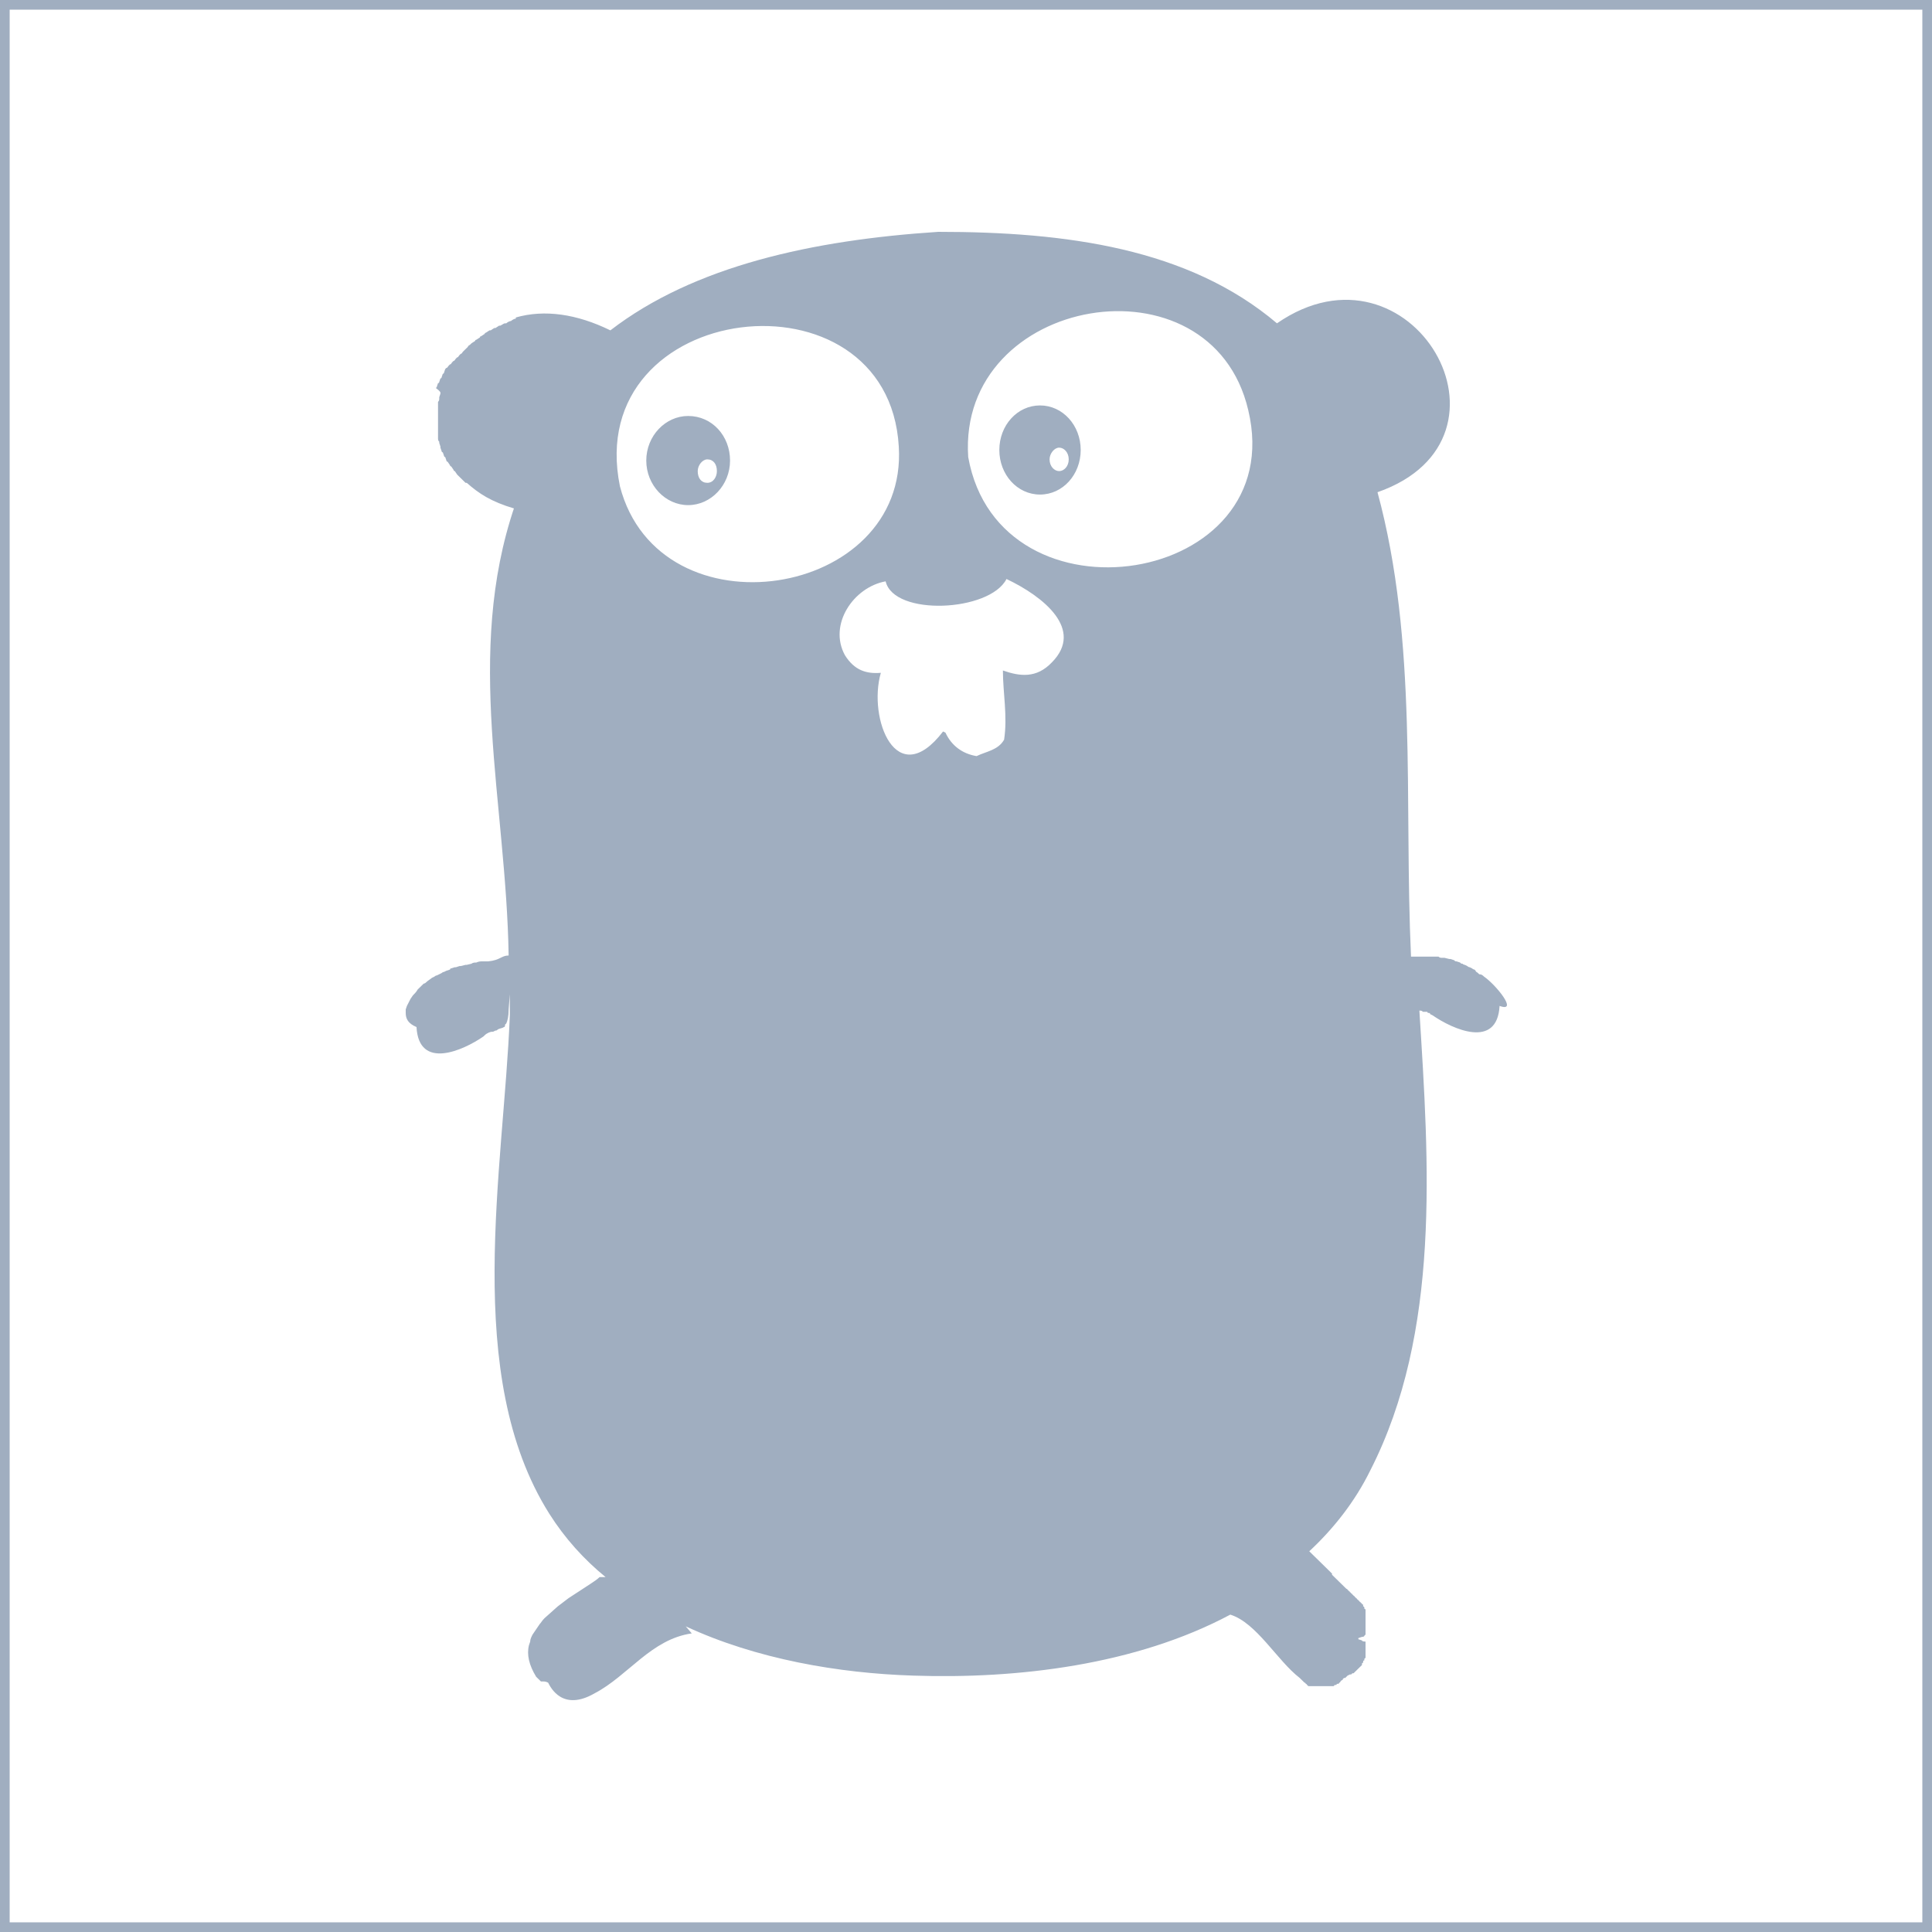
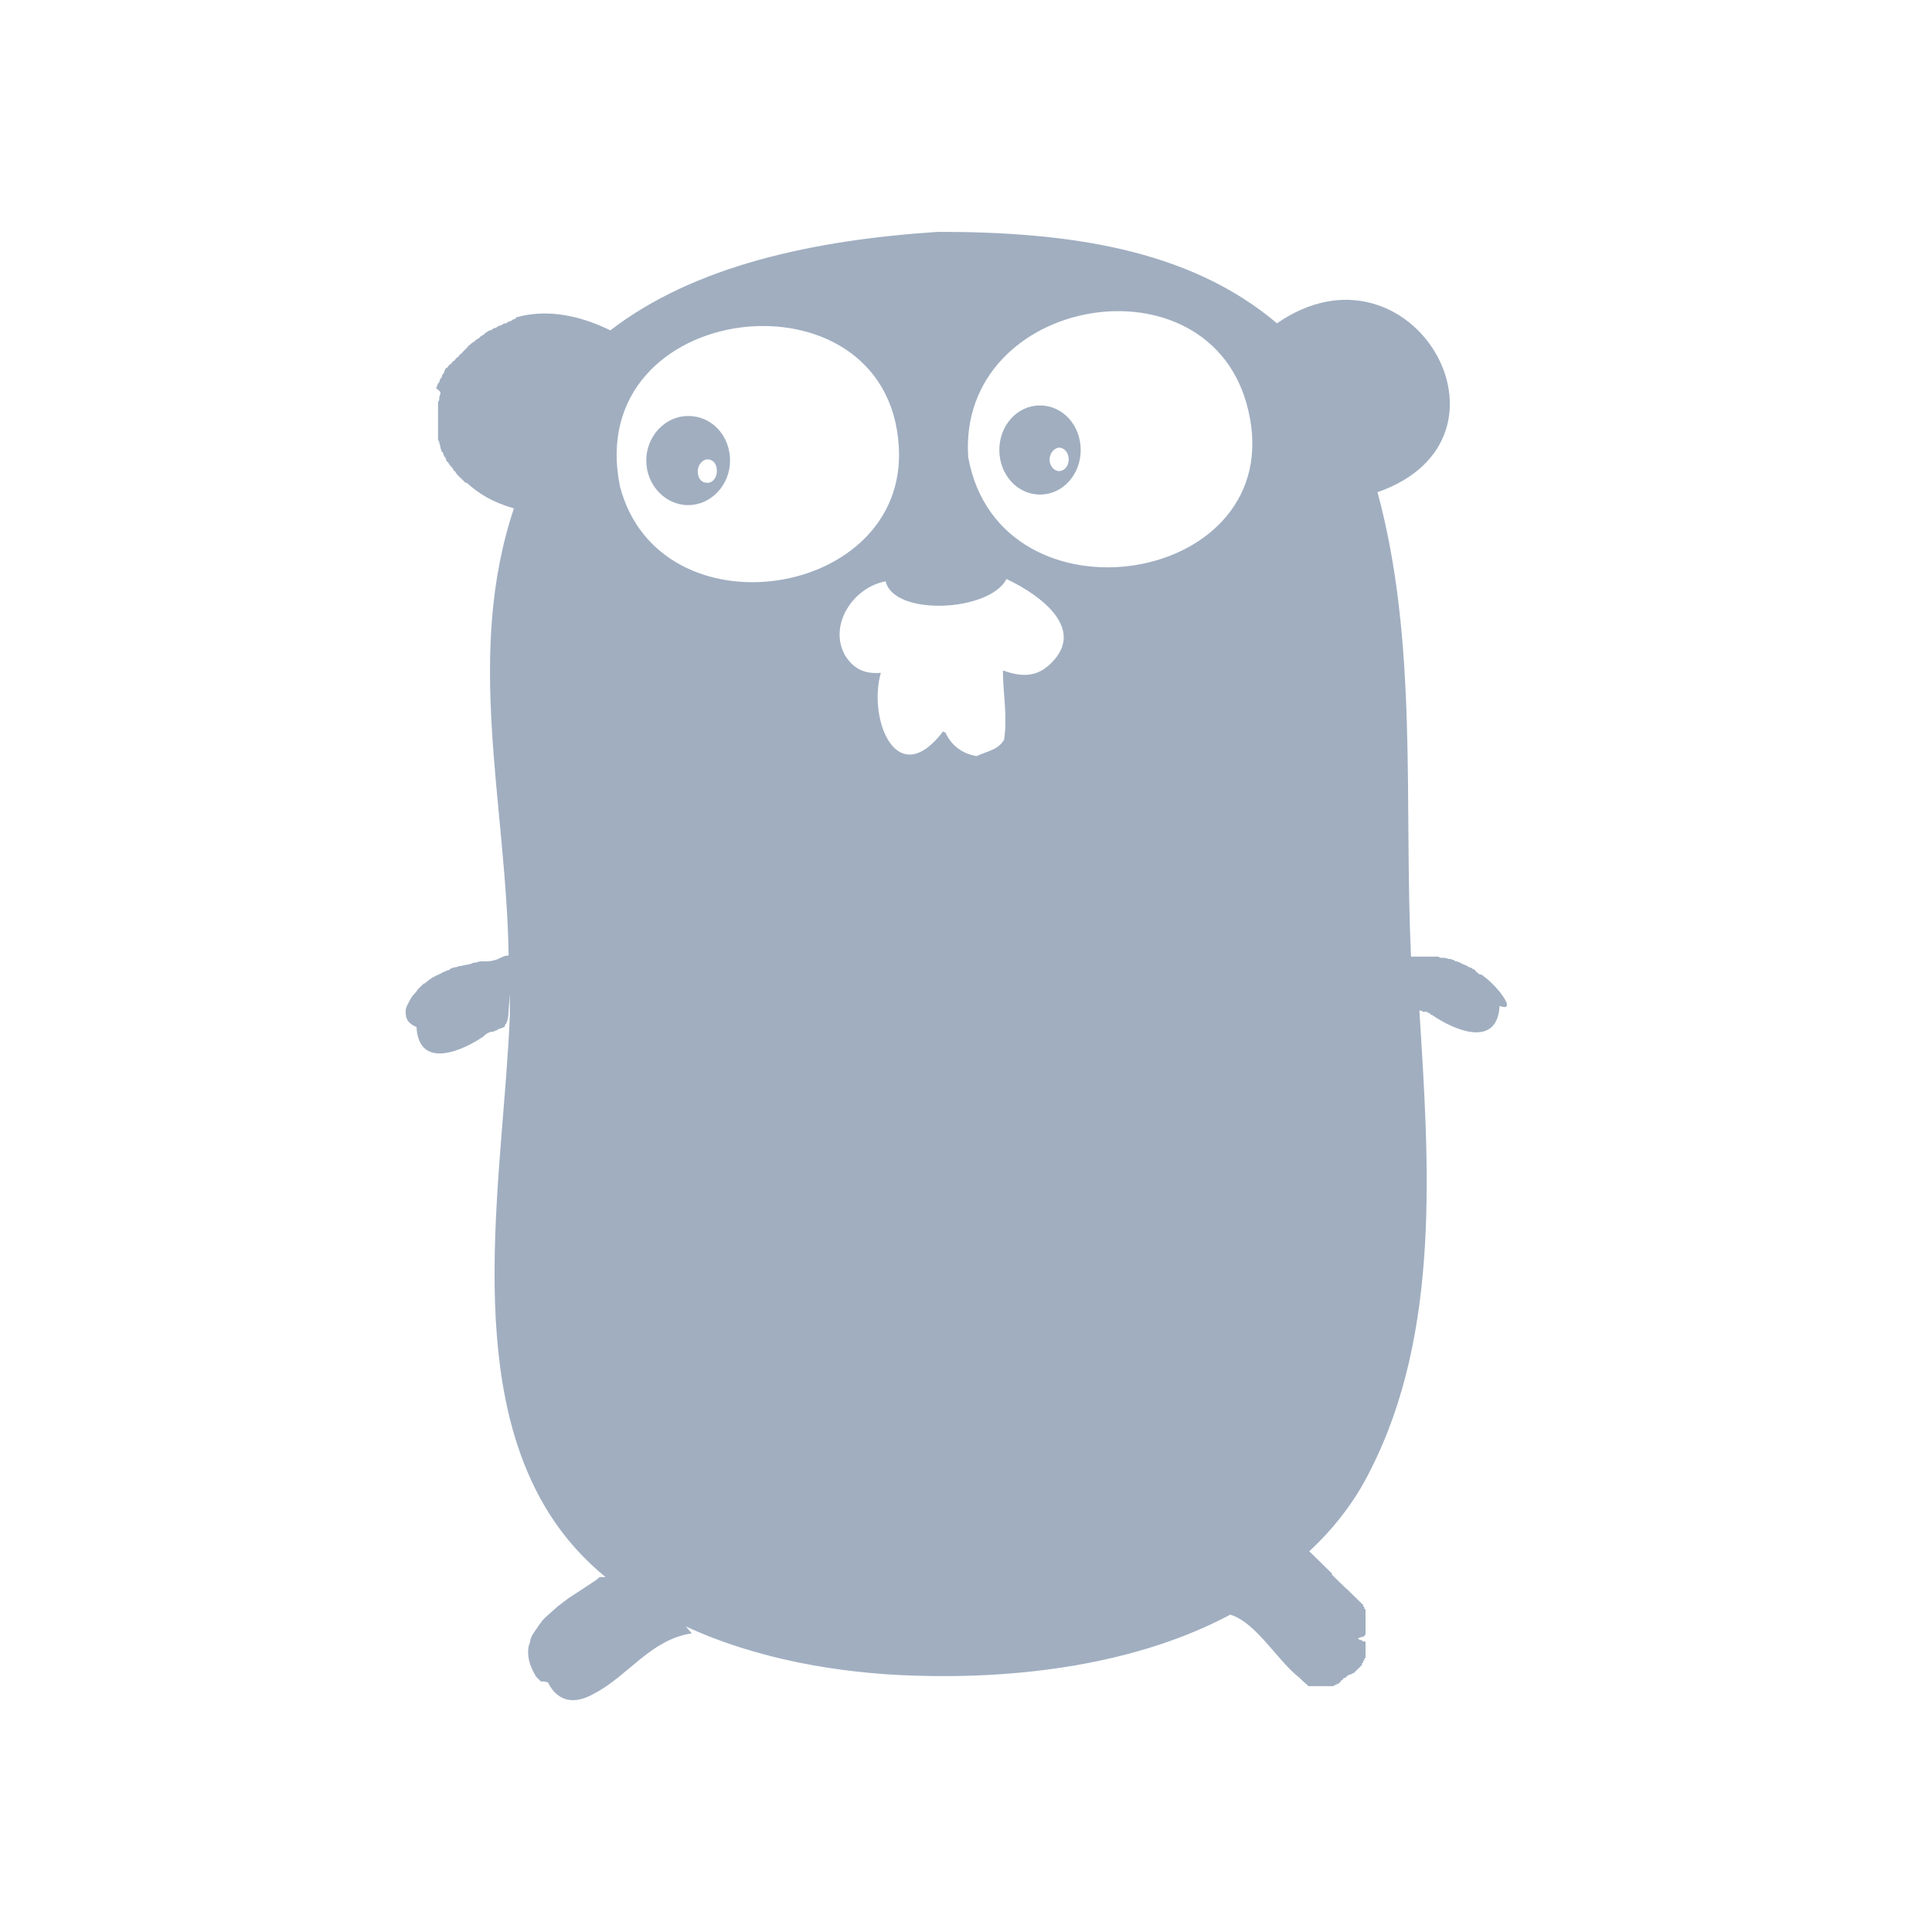
<svg xmlns="http://www.w3.org/2000/svg" width="100" height="100" viewBox="0 0 100 100" fill="none">
-   <path d="M76.812 50.548C76.75 50.488 76.688 50.427 76.564 50.427L76.502 50.366C76.441 50.306 76.379 50.306 76.379 50.245L76.317 50.184C76.255 50.184 76.193 50.123 76.193 50.123L76.069 50.063C76.007 50.063 75.945 50.002 75.945 50.002L75.821 49.941C75.759 49.941 75.697 49.881 75.697 49.881C75.635 49.881 75.635 49.881 75.573 49.82L75.388 49.759C75.326 49.759 75.326 49.759 75.264 49.699L75.078 49.638H75.016L74.768 49.577H74.644C74.582 49.577 74.52 49.577 74.458 49.516H73.034C72.662 41.443 73.405 33.247 71.299 25.477C79.29 22.684 73.034 11.939 66.096 16.735C61.512 12.85 55.194 12 48.565 12C42.061 12.425 35.929 13.761 31.593 17.099C29.858 16.249 28.186 16.007 26.699 16.432V16.492C26.637 16.492 26.513 16.553 26.451 16.614C26.389 16.614 26.265 16.674 26.203 16.735H26.141C26.079 16.735 26.017 16.796 25.894 16.857H25.832L25.646 16.978H25.584L25.398 17.099H25.336L25.15 17.221C25.15 17.221 25.088 17.221 25.088 17.281L24.902 17.403C24.902 17.403 24.841 17.403 24.841 17.464L24.655 17.585C24.655 17.585 24.593 17.585 24.593 17.646L24.407 17.767L24.345 17.828C24.283 17.889 24.221 17.889 24.221 17.949L24.159 18.01L24.035 18.131L23.973 18.192C23.911 18.253 23.911 18.313 23.849 18.313L23.788 18.374C23.726 18.435 23.726 18.496 23.664 18.496L23.602 18.556C23.54 18.617 23.54 18.678 23.478 18.678L23.416 18.738C23.354 18.799 23.354 18.86 23.292 18.86L23.23 18.921C23.168 18.981 23.168 19.042 23.106 19.042L23.044 19.103L22.982 19.285C22.982 19.285 22.982 19.346 22.92 19.346L22.858 19.528C22.858 19.528 22.858 19.588 22.796 19.588L22.735 19.77C22.735 19.77 22.735 19.831 22.672 19.831L22.611 20.013C22.611 20.013 22.611 20.074 22.549 20.074C22.796 20.256 22.796 20.317 22.796 20.317V20.378L22.735 20.56V20.62C22.735 20.681 22.735 20.742 22.672 20.802V22.684C22.672 22.745 22.672 22.806 22.735 22.866V22.927L22.796 23.109V23.17L22.858 23.352C22.858 23.352 22.858 23.413 22.92 23.413L22.982 23.595C22.982 23.595 22.982 23.656 23.044 23.656L23.106 23.838C23.106 23.838 23.106 23.898 23.168 23.898L23.292 24.081C23.292 24.081 23.292 24.141 23.354 24.141L23.478 24.323C23.478 24.323 23.478 24.384 23.54 24.384L23.664 24.566L23.726 24.627L23.911 24.809L24.097 24.991H24.159C24.779 25.538 25.398 25.962 26.637 26.327V26.205C24.035 33.854 26.203 41.564 26.327 49.456C25.956 49.456 25.894 49.699 25.274 49.759H24.965C24.902 49.759 24.779 49.759 24.655 49.82C24.593 49.82 24.469 49.82 24.407 49.881L24.159 49.941H24.097L23.849 50.002H23.788L23.602 50.063H23.54L23.354 50.123C23.354 50.123 23.292 50.123 23.292 50.184L23.106 50.245L22.982 50.306C22.92 50.306 22.858 50.366 22.858 50.366L22.735 50.427L22.611 50.488C22.549 50.488 22.487 50.548 22.487 50.548L22.363 50.609L22.115 50.791C22.053 50.852 21.991 50.913 21.929 50.913L21.681 51.156L21.619 51.216C21.558 51.338 21.434 51.459 21.372 51.52L21.248 51.702L21.062 52.066L21 52.248V52.43C21 52.734 21.124 52.977 21.558 53.159C21.681 55.405 23.973 54.373 25.026 53.645L25.088 53.584C25.212 53.462 25.398 53.402 25.46 53.402H25.522L25.646 53.341C25.708 53.341 25.708 53.341 25.77 53.28C25.894 53.219 26.017 53.219 26.079 53.159C26.141 53.159 26.141 53.098 26.141 53.037L26.203 52.977C26.265 52.855 26.327 52.612 26.327 52.248L26.389 51.459V52.552C26.079 60.504 23.911 71.189 28.433 78.352C29.239 79.627 30.23 80.719 31.345 81.63H31.035C30.911 81.751 30.725 81.873 30.54 81.994L29.982 82.359L29.796 82.48L29.424 82.723L28.867 83.148L28.186 83.755C28.062 83.876 28 83.998 27.938 84.058L27.69 84.422L27.566 84.605C27.504 84.726 27.442 84.847 27.442 84.969L27.38 85.151C27.256 85.637 27.38 86.183 27.752 86.79L28 87.033H28.124C28.186 87.033 28.247 87.033 28.371 87.094C28.495 87.336 29.115 88.611 30.787 87.64C32.522 86.729 33.699 84.847 35.805 84.544L35.495 84.18C39.15 85.879 43.424 86.608 47.265 86.729C52.654 86.912 58.786 86.183 63.68 83.573C65.043 83.998 66.096 85.94 67.273 86.851L67.335 86.912L67.397 86.972L67.459 87.033L67.52 87.094C67.52 87.094 67.582 87.094 67.582 87.154C67.582 87.154 67.644 87.154 67.644 87.215C67.644 87.215 67.706 87.215 67.706 87.276H69.007C69.007 87.276 69.069 87.276 69.069 87.215H69.131C69.131 87.215 69.193 87.215 69.193 87.154H69.255C69.255 87.154 69.317 87.154 69.317 87.094C69.317 87.094 69.379 87.094 69.379 87.033L69.441 86.972C69.441 86.972 69.503 86.972 69.503 86.912L69.565 86.851H69.627L69.751 86.729L69.874 86.669H69.936L69.998 86.608H70.06L70.122 86.547L70.184 86.487L70.246 86.426L70.308 86.365L70.37 86.304L70.432 86.244L70.494 86.183V86.122C70.494 86.122 70.494 86.062 70.556 86.062V86.001C70.556 86.001 70.556 85.94 70.618 85.94V85.879C70.618 85.879 70.618 85.819 70.68 85.819V84.969C70.68 84.969 70.494 84.969 70.494 84.908L70.308 84.847V84.787L70.494 84.726C70.494 84.726 70.618 84.726 70.618 84.665L70.68 84.605V83.33C70.68 83.33 70.68 83.269 70.618 83.269V83.208C70.618 83.208 70.618 83.148 70.556 83.148V83.087C70.556 83.087 70.556 83.026 70.494 83.026C70.494 83.026 70.494 82.966 70.432 82.966C70.432 82.966 70.432 82.905 70.37 82.905C70.37 82.905 70.37 82.844 70.308 82.844C70.308 82.844 70.308 82.783 70.246 82.783C70.246 82.783 70.246 82.723 70.184 82.723C70.184 82.723 70.184 82.662 70.122 82.662C70.122 82.662 70.122 82.601 70.06 82.601C70.06 82.601 70.06 82.541 69.998 82.541C69.998 82.541 69.998 82.48 69.936 82.48C69.936 82.48 69.936 82.419 69.874 82.419C69.874 82.419 69.874 82.359 69.812 82.359C69.812 82.359 69.812 82.298 69.751 82.298C69.751 82.298 69.751 82.237 69.689 82.237L69.627 82.176L69.565 82.116L69.503 82.055L69.441 81.994L69.379 81.934L69.317 81.873L69.255 81.812L69.193 81.751L69.131 81.691L69.069 81.63L69.007 81.569L68.945 81.509V81.448L68.883 81.387L68.821 81.326L68.759 81.266L68.698 81.205L68.635 81.144L68.574 81.084L68.512 81.023L68.45 80.962L68.388 80.902L68.326 80.841L68.264 80.78L68.202 80.719L68.14 80.659L68.078 80.598L68.016 80.537L67.954 80.477L67.892 80.416L67.83 80.355L67.768 80.294C69.007 79.141 70.122 77.745 70.927 76.106C74.582 68.942 73.963 60.201 73.467 52.309H73.529C73.591 52.309 73.653 52.37 73.653 52.37H73.839C73.839 52.37 73.901 52.37 73.901 52.43H73.963C73.963 52.43 74.025 52.43 74.025 52.491L74.149 52.552C75.202 53.28 77.494 54.312 77.618 52.066C78.609 52.43 77.432 50.973 76.812 50.548ZM32.088 25.173C30.106 15.46 45.964 13.639 46.521 23.109C47.017 31.001 34.132 33.004 32.088 25.173ZM54.45 34.279C53.645 35.129 52.778 35.008 51.91 34.704C51.91 35.858 52.158 37.072 51.972 38.286C51.663 38.832 51.043 38.893 50.548 39.136C49.804 39.014 49.247 38.589 48.937 37.922L48.813 37.861C46.397 41.018 44.911 37.193 45.592 34.825C44.849 34.886 44.229 34.704 43.734 33.915C42.867 32.337 44.167 30.394 45.84 30.09C46.273 31.912 51.229 31.669 52.096 29.969C54.017 30.88 56.123 32.579 54.45 34.279ZM50.114 23.656C49.556 15.278 62.689 13.032 64.609 21.227C66.777 30.333 51.725 32.701 50.114 23.656ZM35.619 21.531C34.442 21.531 33.451 22.563 33.451 23.838C33.451 25.113 34.442 26.145 35.619 26.145C36.796 26.145 37.787 25.113 37.787 23.838C37.787 22.563 36.858 21.531 35.619 21.531ZM36.61 24.991C36.3 24.991 36.114 24.748 36.114 24.384C36.114 24.081 36.362 23.777 36.61 23.777C36.92 23.777 37.106 24.02 37.106 24.384C37.106 24.688 36.92 24.991 36.61 24.991ZM53.831 20.985C52.654 20.985 51.725 22.017 51.725 23.291C51.725 24.566 52.654 25.598 53.831 25.598C55.008 25.598 55.937 24.566 55.937 23.291C55.937 22.017 55.008 20.985 53.831 20.985ZM54.822 24.384C54.574 24.384 54.326 24.141 54.326 23.777C54.326 23.474 54.574 23.17 54.822 23.17C55.07 23.17 55.317 23.413 55.317 23.777C55.317 24.141 55.07 24.384 54.822 24.384Z" fill="#A0AEC0" />
-   <rect width="100" height="100" stroke="#A0AEC0" />
+   <path d="M76.812 50.548C76.75 50.488 76.688 50.427 76.564 50.427L76.502 50.366C76.441 50.306 76.379 50.306 76.379 50.245L76.317 50.184C76.255 50.184 76.193 50.123 76.193 50.123L76.069 50.063C76.007 50.063 75.945 50.002 75.945 50.002L75.821 49.941C75.759 49.941 75.697 49.881 75.697 49.881C75.635 49.881 75.635 49.881 75.573 49.82L75.388 49.759C75.326 49.759 75.326 49.759 75.264 49.699L75.078 49.638H75.016L74.768 49.577H74.644C74.582 49.577 74.52 49.577 74.458 49.516H73.034C72.662 41.443 73.405 33.247 71.299 25.477C79.29 22.684 73.034 11.939 66.096 16.735C61.512 12.85 55.194 12 48.565 12C42.061 12.425 35.929 13.761 31.593 17.099C29.858 16.249 28.186 16.007 26.699 16.432V16.492C26.637 16.492 26.513 16.553 26.451 16.614C26.389 16.614 26.265 16.674 26.203 16.735H26.141C26.079 16.735 26.017 16.796 25.894 16.857H25.832L25.646 16.978H25.584L25.398 17.099H25.336L25.15 17.221C25.15 17.221 25.088 17.221 25.088 17.281L24.902 17.403C24.902 17.403 24.841 17.403 24.841 17.464L24.655 17.585C24.655 17.585 24.593 17.585 24.593 17.646L24.407 17.767L24.345 17.828C24.283 17.889 24.221 17.889 24.221 17.949L24.159 18.01L24.035 18.131L23.973 18.192C23.911 18.253 23.911 18.313 23.849 18.313L23.788 18.374C23.726 18.435 23.726 18.496 23.664 18.496L23.602 18.556C23.54 18.617 23.54 18.678 23.478 18.678L23.416 18.738C23.354 18.799 23.354 18.86 23.292 18.86L23.23 18.921C23.168 18.981 23.168 19.042 23.106 19.042L23.044 19.103L22.982 19.285C22.982 19.285 22.982 19.346 22.92 19.346L22.858 19.528C22.858 19.528 22.858 19.588 22.796 19.588L22.735 19.77C22.735 19.77 22.735 19.831 22.672 19.831L22.611 20.013C22.611 20.013 22.611 20.074 22.549 20.074C22.796 20.256 22.796 20.317 22.796 20.317V20.378L22.735 20.56V20.62C22.735 20.681 22.735 20.742 22.672 20.802V22.684C22.672 22.745 22.672 22.806 22.735 22.866V22.927L22.796 23.109V23.17L22.858 23.352C22.858 23.352 22.858 23.413 22.92 23.413L22.982 23.595C22.982 23.595 22.982 23.656 23.044 23.656L23.106 23.838C23.106 23.838 23.106 23.898 23.168 23.898L23.292 24.081C23.292 24.081 23.292 24.141 23.354 24.141L23.478 24.323C23.478 24.323 23.478 24.384 23.54 24.384L23.664 24.566L23.726 24.627L23.911 24.809L24.097 24.991H24.159C24.779 25.538 25.398 25.962 26.637 26.327V26.205C24.035 33.854 26.203 41.564 26.327 49.456C25.956 49.456 25.894 49.699 25.274 49.759H24.965C24.902 49.759 24.779 49.759 24.655 49.82C24.593 49.82 24.469 49.82 24.407 49.881L24.159 49.941H24.097L23.849 50.002H23.788L23.602 50.063H23.54L23.354 50.123C23.354 50.123 23.292 50.123 23.292 50.184L23.106 50.245L22.982 50.306C22.92 50.306 22.858 50.366 22.858 50.366L22.735 50.427L22.611 50.488C22.549 50.488 22.487 50.548 22.487 50.548L22.363 50.609L22.115 50.791C22.053 50.852 21.991 50.913 21.929 50.913L21.681 51.156L21.619 51.216C21.558 51.338 21.434 51.459 21.372 51.52L21.248 51.702L21.062 52.066L21 52.248V52.43C21 52.734 21.124 52.977 21.558 53.159C21.681 55.405 23.973 54.373 25.026 53.645L25.088 53.584C25.212 53.462 25.398 53.402 25.46 53.402H25.522L25.646 53.341C25.708 53.341 25.708 53.341 25.77 53.28C25.894 53.219 26.017 53.219 26.079 53.159C26.141 53.159 26.141 53.098 26.141 53.037L26.203 52.977C26.265 52.855 26.327 52.612 26.327 52.248L26.389 51.459V52.552C26.079 60.504 23.911 71.189 28.433 78.352C29.239 79.627 30.23 80.719 31.345 81.63H31.035C30.911 81.751 30.725 81.873 30.54 81.994L29.982 82.359L29.796 82.48L29.424 82.723L28.867 83.148L28.186 83.755C28.062 83.876 28 83.998 27.938 84.058L27.69 84.422L27.566 84.605C27.504 84.726 27.442 84.847 27.442 84.969L27.38 85.151C27.256 85.637 27.38 86.183 27.752 86.79L28 87.033H28.124C28.186 87.033 28.247 87.033 28.371 87.094C28.495 87.336 29.115 88.611 30.787 87.64C32.522 86.729 33.699 84.847 35.805 84.544L35.495 84.18C39.15 85.879 43.424 86.608 47.265 86.729C52.654 86.912 58.786 86.183 63.68 83.573C65.043 83.998 66.096 85.94 67.273 86.851L67.335 86.912L67.397 86.972L67.459 87.033L67.52 87.094C67.52 87.094 67.582 87.094 67.582 87.154C67.582 87.154 67.644 87.154 67.644 87.215C67.644 87.215 67.706 87.215 67.706 87.276H69.007C69.007 87.276 69.069 87.276 69.069 87.215H69.131C69.131 87.215 69.193 87.215 69.193 87.154H69.255C69.255 87.154 69.317 87.154 69.317 87.094C69.317 87.094 69.379 87.094 69.379 87.033L69.441 86.972C69.441 86.972 69.503 86.972 69.503 86.912L69.565 86.851H69.627L69.751 86.729L69.874 86.669H69.936L69.998 86.608H70.06L70.122 86.547L70.184 86.487L70.246 86.426L70.308 86.365L70.37 86.304L70.432 86.244L70.494 86.183V86.122C70.494 86.122 70.494 86.062 70.556 86.062V86.001C70.556 86.001 70.556 85.94 70.618 85.94V85.879C70.618 85.879 70.618 85.819 70.68 85.819V84.969C70.68 84.969 70.494 84.969 70.494 84.908L70.308 84.847V84.787L70.494 84.726C70.494 84.726 70.618 84.726 70.618 84.665L70.68 84.605V83.33C70.68 83.33 70.68 83.269 70.618 83.269V83.208C70.618 83.208 70.618 83.148 70.556 83.148V83.087C70.556 83.087 70.556 83.026 70.494 83.026C70.494 83.026 70.494 82.966 70.432 82.966C70.432 82.966 70.432 82.905 70.37 82.905C70.37 82.905 70.37 82.844 70.308 82.844C70.308 82.844 70.308 82.783 70.246 82.783C70.246 82.783 70.246 82.723 70.184 82.723C70.184 82.723 70.184 82.662 70.122 82.662C70.122 82.662 70.122 82.601 70.06 82.601C70.06 82.601 70.06 82.541 69.998 82.541C69.998 82.541 69.998 82.48 69.936 82.48C69.936 82.48 69.936 82.419 69.874 82.419C69.874 82.419 69.874 82.359 69.812 82.359C69.812 82.359 69.812 82.298 69.751 82.298C69.751 82.298 69.751 82.237 69.689 82.237L69.627 82.176L69.565 82.116L69.503 82.055L69.441 81.994L69.379 81.934L69.317 81.873L69.255 81.812L69.193 81.751L69.131 81.691L69.069 81.63L69.007 81.569L68.945 81.509V81.448L68.883 81.387L68.821 81.326L68.759 81.266L68.698 81.205L68.635 81.144L68.574 81.084L68.512 81.023L68.45 80.962L68.388 80.902L68.326 80.841L68.264 80.78L68.202 80.719L68.14 80.659L68.078 80.598L68.016 80.537L67.954 80.477L67.892 80.416L67.83 80.355L67.768 80.294C69.007 79.141 70.122 77.745 70.927 76.106C74.582 68.942 73.963 60.201 73.467 52.309H73.529C73.591 52.309 73.653 52.37 73.653 52.37H73.839C73.839 52.37 73.901 52.37 73.901 52.43H73.963C73.963 52.43 74.025 52.43 74.025 52.491L74.149 52.552C75.202 53.28 77.494 54.312 77.618 52.066C78.609 52.43 77.432 50.973 76.812 50.548V50.548ZM32.088 25.173C30.106 15.46 45.964 13.639 46.521 23.109C47.017 31.001 34.132 33.004 32.088 25.173ZM54.45 34.279C53.645 35.129 52.778 35.008 51.91 34.704C51.91 35.858 52.158 37.072 51.972 38.286C51.663 38.832 51.043 38.893 50.548 39.136C49.804 39.014 49.247 38.589 48.937 37.922L48.813 37.861C46.397 41.018 44.911 37.193 45.592 34.825C44.849 34.886 44.229 34.704 43.734 33.915C42.867 32.337 44.167 30.394 45.84 30.09C46.273 31.912 51.229 31.669 52.096 29.969C54.017 30.88 56.123 32.579 54.45 34.279V34.279ZM50.114 23.656C49.556 15.278 62.689 13.032 64.609 21.227C66.777 30.333 51.725 32.701 50.114 23.656ZM35.619 21.531C34.442 21.531 33.451 22.563 33.451 23.838C33.451 25.113 34.442 26.145 35.619 26.145C36.796 26.145 37.787 25.113 37.787 23.838C37.787 22.563 36.858 21.531 35.619 21.531ZM36.61 24.991C36.3 24.991 36.114 24.748 36.114 24.384C36.114 24.081 36.362 23.777 36.61 23.777C36.92 23.777 37.106 24.02 37.106 24.384C37.106 24.688 36.92 24.991 36.61 24.991ZM53.831 20.985C52.654 20.985 51.725 22.017 51.725 23.291C51.725 24.566 52.654 25.598 53.831 25.598C55.008 25.598 55.937 24.566 55.937 23.291C55.937 22.017 55.008 20.985 53.831 20.985ZM54.822 24.384C54.574 24.384 54.326 24.141 54.326 23.777C54.326 23.474 54.574 23.17 54.822 23.17C55.07 23.17 55.317 23.413 55.317 23.777C55.317 24.141 55.07 24.384 54.822 24.384Z" fill="#A0AEC0" />
</svg>
